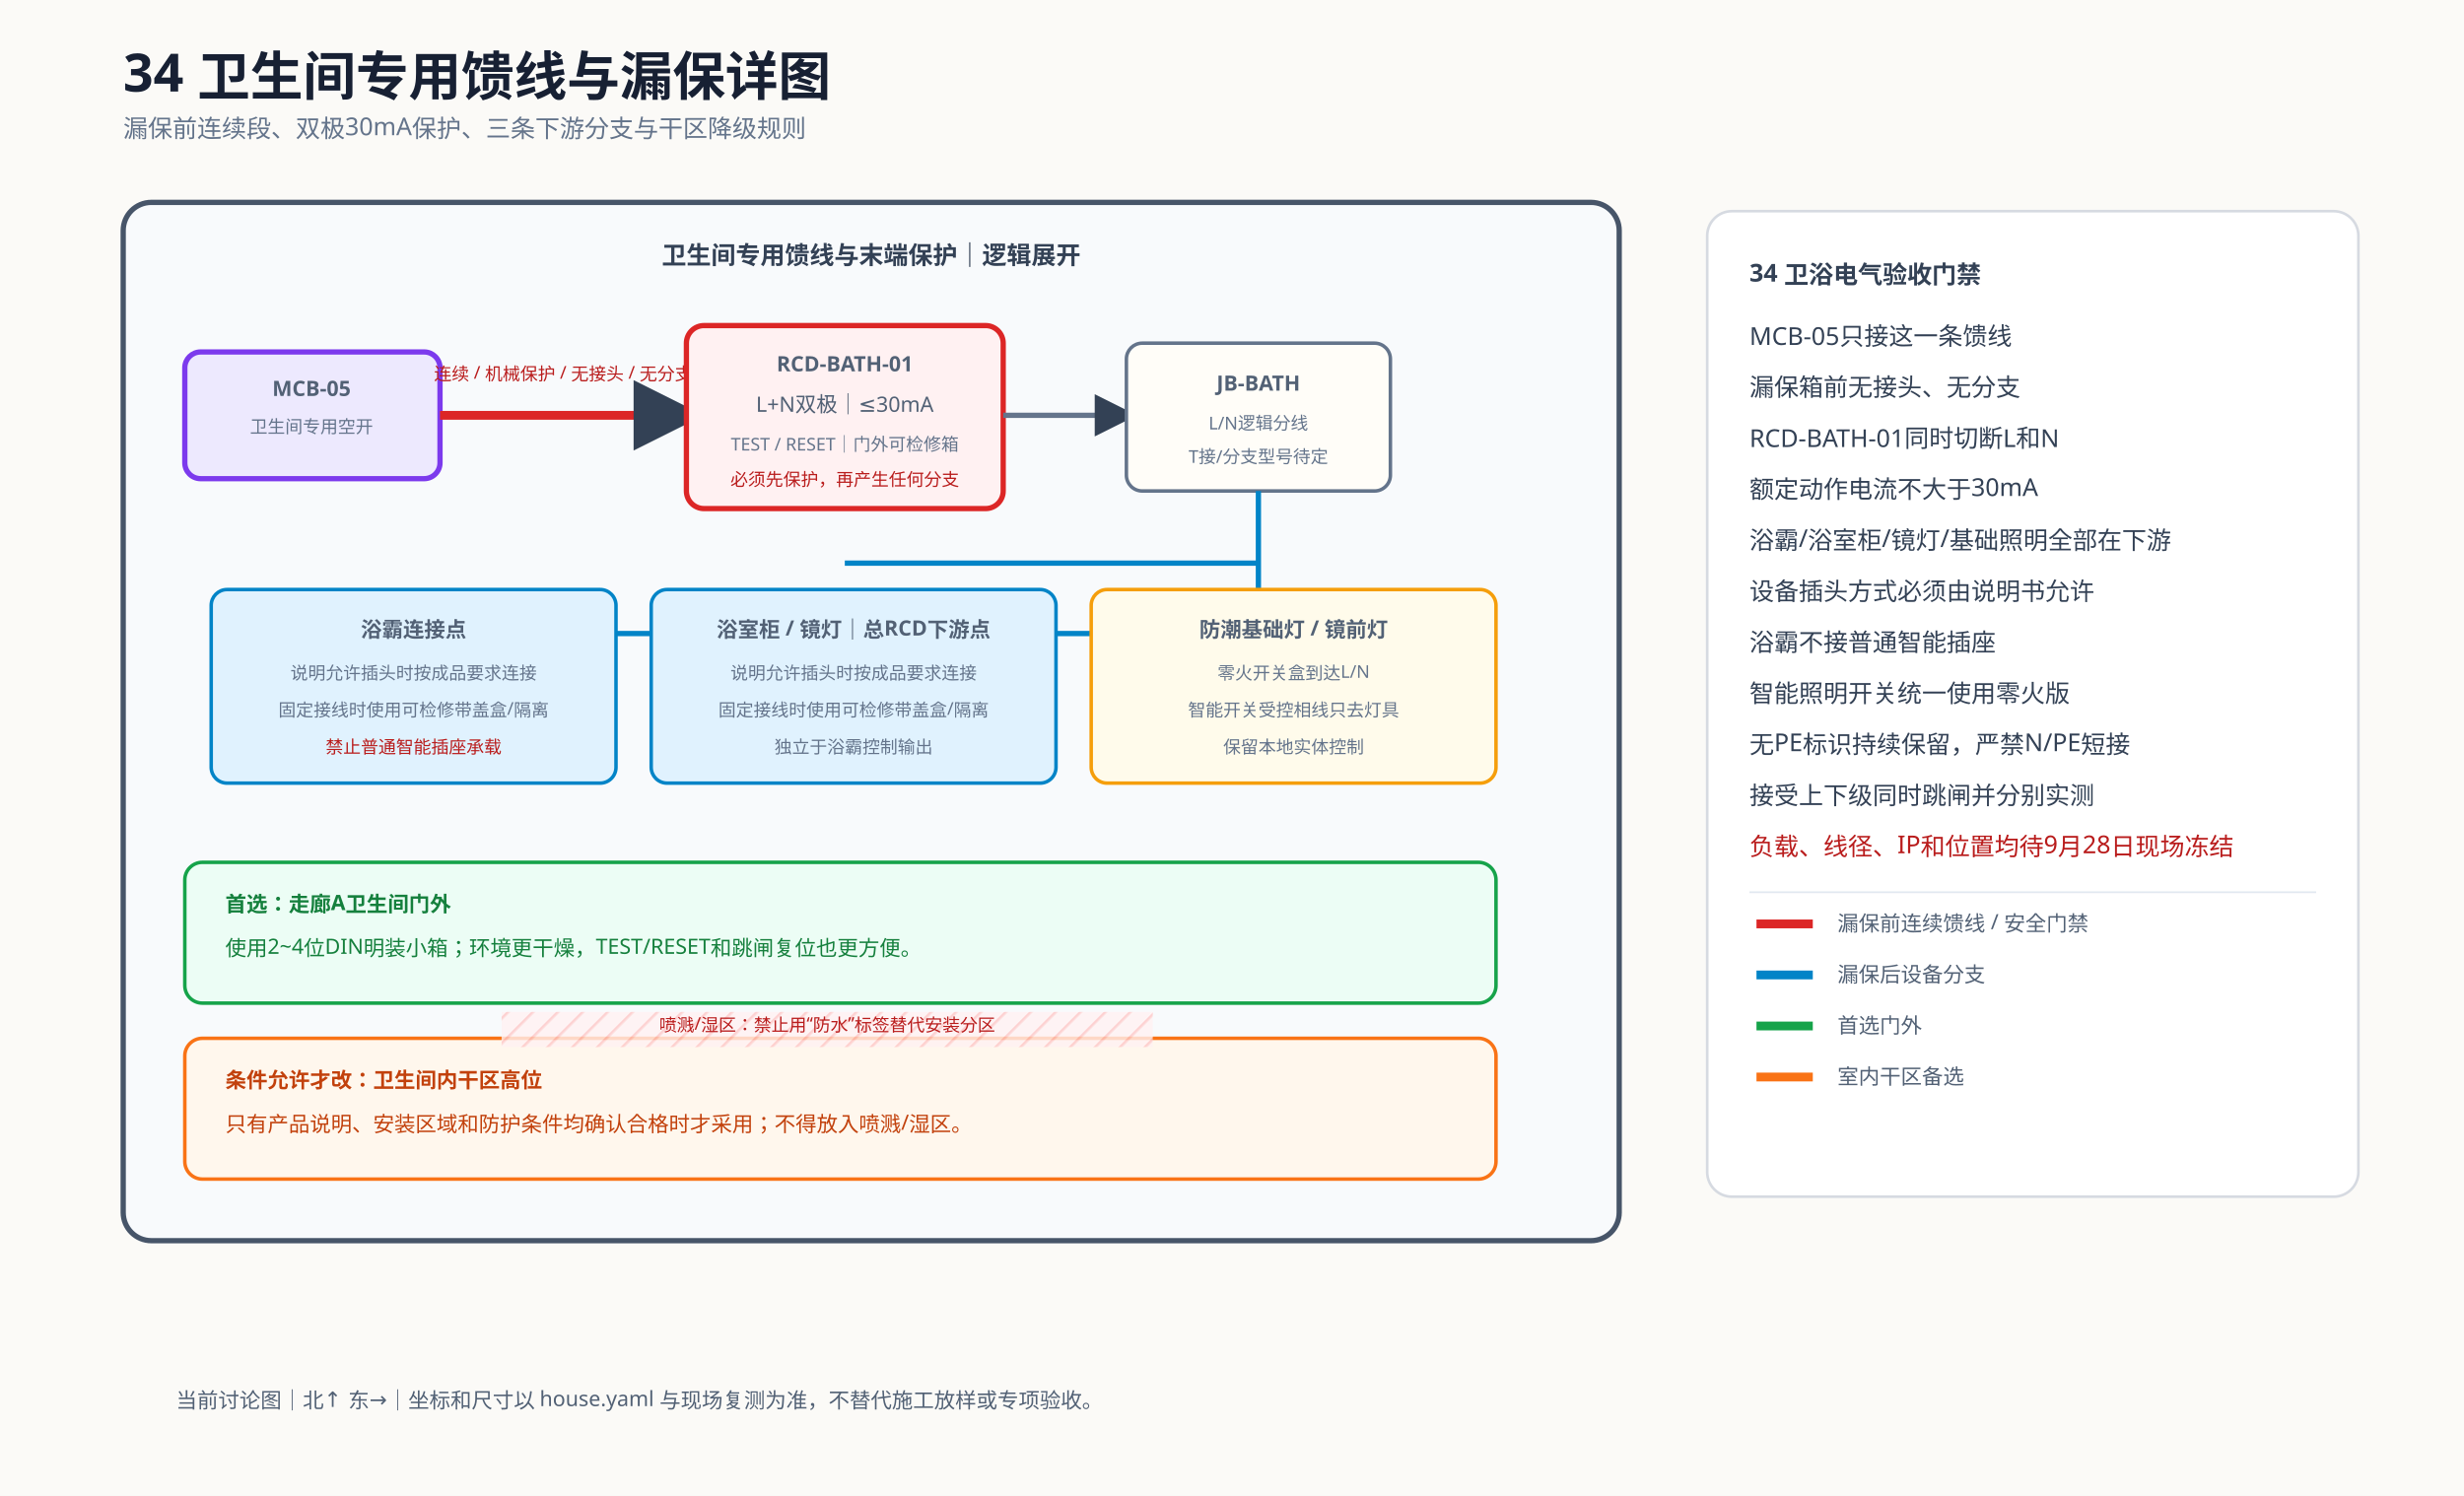
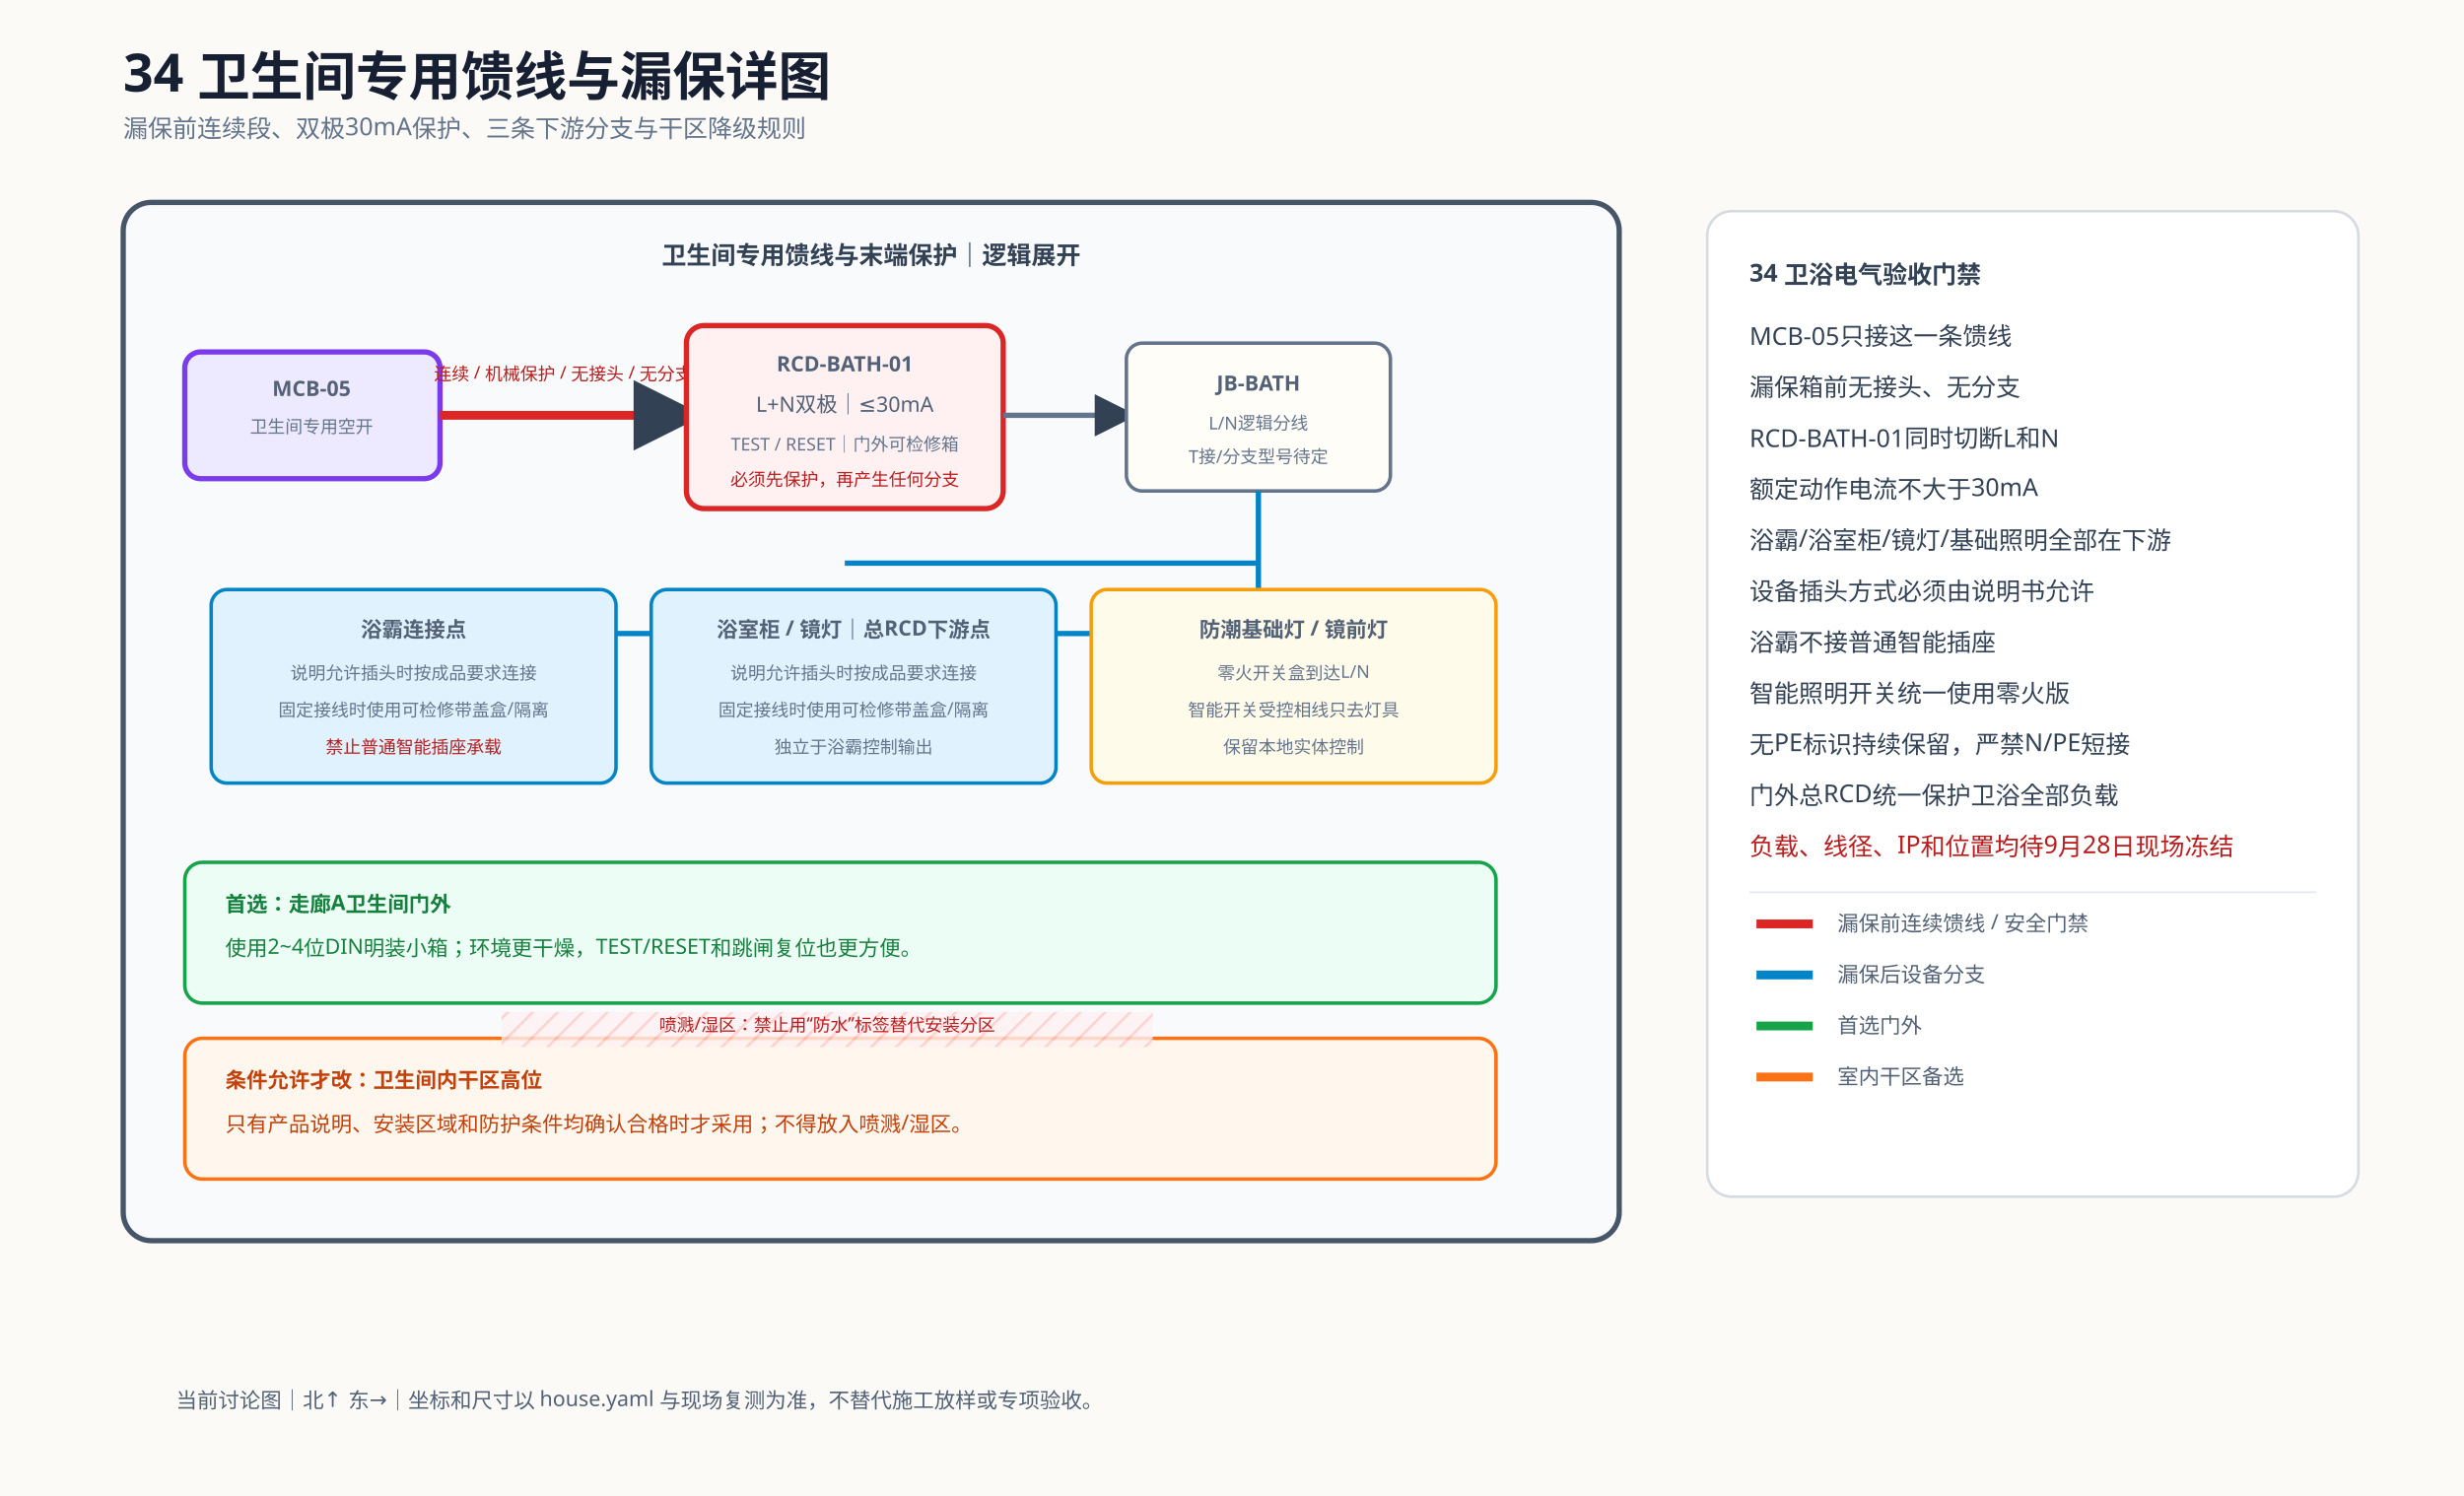
<svg xmlns="http://www.w3.org/2000/svg" width="1400" height="850" viewBox="0 0 1400 850" data-diagram-role="bathroom-electrical-detail" role="img">
  <defs>
    <pattern id="hatch" width="12" height="12" patternUnits="userSpaceOnUse" patternTransform="rotate(45)">
      <rect width="12" height="12" fill="#f1f5f9" />
      <line y2="12" stroke="#cbd5e1" stroke-width="4" />
    </pattern>
    <pattern id="danger" width="10" height="10" patternUnits="userSpaceOnUse" patternTransform="rotate(45)">
      <rect width="10" height="10" fill="#fff1f2" />
      <line y2="10" stroke="#fecaca" stroke-width="3" />
    </pattern>
    <marker id="arrow" markerWidth="8" markerHeight="8" refX="6" refY="4" orient="auto">
      <path d="M0 0L8 4 0 8z" fill="#334155" />
    </marker>
    <marker id="blue-arrow" markerWidth="8" markerHeight="8" refX="6" refY="4" orient="auto">
      <path d="M0 0L8 4 0 8z" fill="#2563eb" />
    </marker>
    <style>
    text{font-family:"Source Han Sans SC","Heiti SC","Arial Unicode MS",sans-serif}
    .wall{fill:none;stroke:#1f2937;stroke-width:7;stroke-linecap:square;stroke-linejoin:miter}
    .iw{fill:none;stroke:#475569;stroke-width:5;stroke-linecap:square}
    .win{stroke:#0284c7;stroke-width:8}.winc{stroke:#e0f2fe;stroke-width:2.5}
    .title{font-size:30px;font-weight:750;fill:#172033}.subtitle{font-size:14px;fill:#64748b}
    .room{font-size:18px;font-weight:750;fill:#334155;text-anchor:middle}.roomsub{font-size:12px;fill:#64748b;text-anchor:middle}
    .note{font-size:14px;fill:#334155}.small{font-size:12px;fill:#526175}.micro{font-size:10px;fill:#64748b}
    .panel{fill:#fff;stroke:#d6dae1;stroke-width:1.5}.fixed{fill:#fffdf8;stroke:#64748b;stroke-width:2}
    .planned{fill:#fff7ed;stroke:#f97316;stroke-width:2;stroke-dasharray:7 5}
    .water{fill:none;stroke:#0284c7;stroke-width:4}.hot{fill:none;stroke:#dc2626;stroke-width:4}
    .drain{fill:none;stroke:#0f766e;stroke-width:5}.gas{fill:none;stroke:#ea580c;stroke-width:4}
    .power{fill:none;stroke:#2563eb;stroke-width:3}.network{fill:none;stroke:#7c3aed;stroke-width:3;stroke-dasharray:7 5}
    .danger{fill:#fff1f2;stroke:#dc2626;stroke-width:2}.cat{fill:none;stroke:#16a34a;stroke-width:6;stroke-dasharray:8 5}
    .dim{fill:none;stroke:#64748b;stroke-width:1.5}.dimtext{font-size:12px;fill:#475569;text-anchor:middle}
    .center{text-anchor:middle}.bold{font-weight:700}.orange{fill:#c2410c}.red{fill:#b91c1c}.blue{fill:#1d4ed8}.green{fill:#15803d}.purple{fill:#6d28d9}
  </style>
  </defs>
  <rect width="1400" height="850" fill="#fbfaf7" />
  <text x="70" y="52" class="title">34 卫生间专用馈线与漏保详图</text>
  <text x="70" y="78" class="subtitle">漏保前连续段、双极30mA保护、三条下游分支与干区降级规则</text>
  <rect x="70" y="115" width="850" height="590" rx="16" fill="#f8fafc" stroke="#475569" stroke-width="3" />
  <text x="495" y="150" class="note bold center">卫生间专用馈线与末端保护｜逻辑展开</text>
  <g data-circuit="MCB-05">
    <rect x="105" y="200" width="145" height="72" rx="9" fill="#ede9fe" stroke="#7c3aed" stroke-width="3" />
    <text x="177" y="225" class="small bold center">MCB-05</text>
    <text x="177" y="246" class="micro center">卫生间专用空开</text>
  </g>
  <path d="M250 236H390" fill="none" stroke="#dc2626" stroke-width="5" marker-end="url(#arrow)" data-upstream-segment="continuous-no-joint-no-branch" />
  <text x="320" y="216" class="micro red center">连续 / 机械保护 / 无接头 / 无分支</text>
  <g data-device-protection="RCD-BATH-01" data-poles="L+N" data-trip-ma-max="30">
    <rect x="390" y="185" width="180" height="104" rx="10" fill="#fff1f2" stroke="#dc2626" stroke-width="3" />
    <text x="480" y="211" class="small bold center">RCD-BATH-01</text>
    <text x="480" y="234" class="small center">L+N双极｜≤30mA</text>
    <text x="480" y="256" class="micro center">TEST / RESET｜门外可检修箱</text>
    <text x="480" y="276" class="micro red center">必须先保护，再产生任何分支</text>
  </g>
  <path d="M570 236H640" fill="none" stroke="#64748b" stroke-width="3" marker-end="url(#arrow)" />
  <g data-junction="JB-BATH" data-branch-pattern="post-rcd">
    <rect x="640" y="195" width="150" height="84" rx="9" class="fixed" />
    <text x="715" y="222" class="small bold center">JB-BATH</text>
    <text x="715" y="244" class="micro center">L/N逻辑分线</text>
    <text x="715" y="263" class="micro center">T接/分支型号待定</text>
  </g>
  <g data-bath-load-downstream="true">
    <path d="M715 279V360H260" fill="none" stroke="#0284c7" stroke-width="3" />
    <path d="M715 320H480" fill="none" stroke="#0284c7" stroke-width="3" />
    <path d="M715 340H700" fill="none" stroke="#0284c7" stroke-width="3" />
    <g data-device-connection="BATH-HEATER">
      <rect x="120" y="335" width="230" height="110" rx="9" fill="#e0f2fe" stroke="#0284c7" stroke-width="2" />
      <text x="235" y="362" class="small bold center">浴霸连接点</text>
      <text x="235" y="386" class="micro center">说明允许插头时按成品要求连接</text>
      <text x="235" y="407" class="micro center">固定接线时使用可检修带盖盒/隔离</text>
      <text x="235" y="428" class="micro red center">禁止普通智能插座承载</text>
    </g>
    <g data-device-connection="BATH-MIRROR">
      <rect x="370" y="335" width="230" height="110" rx="9" fill="#e0f2fe" stroke="#0284c7" stroke-width="2" />
      <text x="485" y="362" class="small bold center">浴室柜 / 镜灯｜总RCD下游点</text>
      <text x="485" y="386" class="micro center">说明允许插头时按成品要求连接</text>
      <text x="485" y="407" class="micro center">固定接线时使用可检修带盖盒/隔离</text>
      <text x="485" y="428" class="micro center">独立于浴霸控制输出</text>
    </g>
    <rect x="620" y="335" width="230" height="110" rx="9" fill="#fffbeb" stroke="#f59e0b" stroke-width="2" />
    <text x="735" y="362" class="small bold center">防潮基础灯 / 镜前灯</text>
    <text x="735" y="386" class="micro center">零火开关盒到达L/N</text>
    <text x="735" y="407" class="micro center">智能开关受控相线只去灯具</text>
    <text x="735" y="428" class="micro center">保留本地实体控制</text>
  </g>
  <rect x="105" y="490" width="745" height="80" rx="10" fill="#ecfdf5" stroke="#16a34a" stroke-width="2" data-location-preference="hall-a-outside" />
  <text x="128" y="518" class="small green bold">首选：走廊A卫生间门外</text>
  <text x="128" y="543" class="small green">使用2~4位DIN明装小箱；环境更干燥，TEST/RESET和跳闸复位也更方便。</text>
  <rect x="105" y="590" width="745" height="80" rx="10" fill="#fff7ed" stroke="#f97316" stroke-width="2" data-location-fallback="bath-dry-high" />
  <text x="128" y="618" class="small orange bold">条件允许才改：卫生间内干区高位</text>
  <text x="128" y="643" class="small orange">只有产品说明、安装区域和防护条件均确认合格时才采用；不得放入喷溅/湿区。</text>
  <rect x="285" y="575" width="370" height="20" fill="url(#danger)" opacity=".8" data-wet-zone-no-box="true" />
  <text x="470" y="586" class="micro red center">喷溅/湿区：禁止用“防水”标签替代安装分区</text>
  <rect x="970" y="120" width="370" height="560" rx="14" class="panel" />
  <text x="994" y="160" class="note bold">34 卫浴电气验收门禁</text>
  <text x="994" y="196" class="note">MCB-05只接这一条馈线</text>
  <text x="994" y="225" class="note">漏保箱前无接头、无分支</text>
  <text x="994" y="254" class="note">RCD-BATH-01同时切断L和N</text>
  <text x="994" y="283" class="note">额定动作电流不大于30mA</text>
  <text x="994" y="312" class="note">浴霸/浴室柜/镜灯/基础照明全部在下游</text>
  <text x="994" y="341" class="note">设备插头方式必须由说明书允许</text>
  <text x="994" y="370" class="note">浴霸不接普通智能插座</text>
  <text x="994" y="399" class="note">智能照明开关统一使用零火版</text>
  <text x="994" y="428" class="note">无PE标识持续保留，严禁N/PE短接</text>
-   <text x="994" y="457" class="note">接受上下级同时跳闸并分别实测</text>
+   <text x="994" y="457" class="note">门外总RCD统一保护卫浴全部负载</text>
  <text x="994" y="486" class="note red">负载、线径、IP和位置均待9月28日现场冻结</text>
  <line x1="994" y1="507" x2="1316" y2="507" stroke="#e2e8f0" />
  <line x1="998" y1="525" x2="1030" y2="525" stroke="#dc2626" stroke-width="5" />
  <text x="1044" y="529" class="small">漏保前连续馈线 / 安全门禁</text>
  <line x1="998" y1="554" x2="1030" y2="554" stroke="#0284c7" stroke-width="5" />
  <text x="1044" y="558" class="small">漏保后设备分支</text>
  <line x1="998" y1="583" x2="1030" y2="583" stroke="#16a34a" stroke-width="5" />
  <text x="1044" y="587" class="small">首选门外</text>
  <line x1="998" y1="612" x2="1030" y2="612" stroke="#f97316" stroke-width="5" />
  <text x="1044" y="616" class="small">室内干区备选</text>
  <text x="100" y="800" class="small">当前讨论图｜北↑ 东→｜坐标和尺寸以 house.yaml 与现场复测为准，不替代施工放样或专项验收。</text>
</svg>
